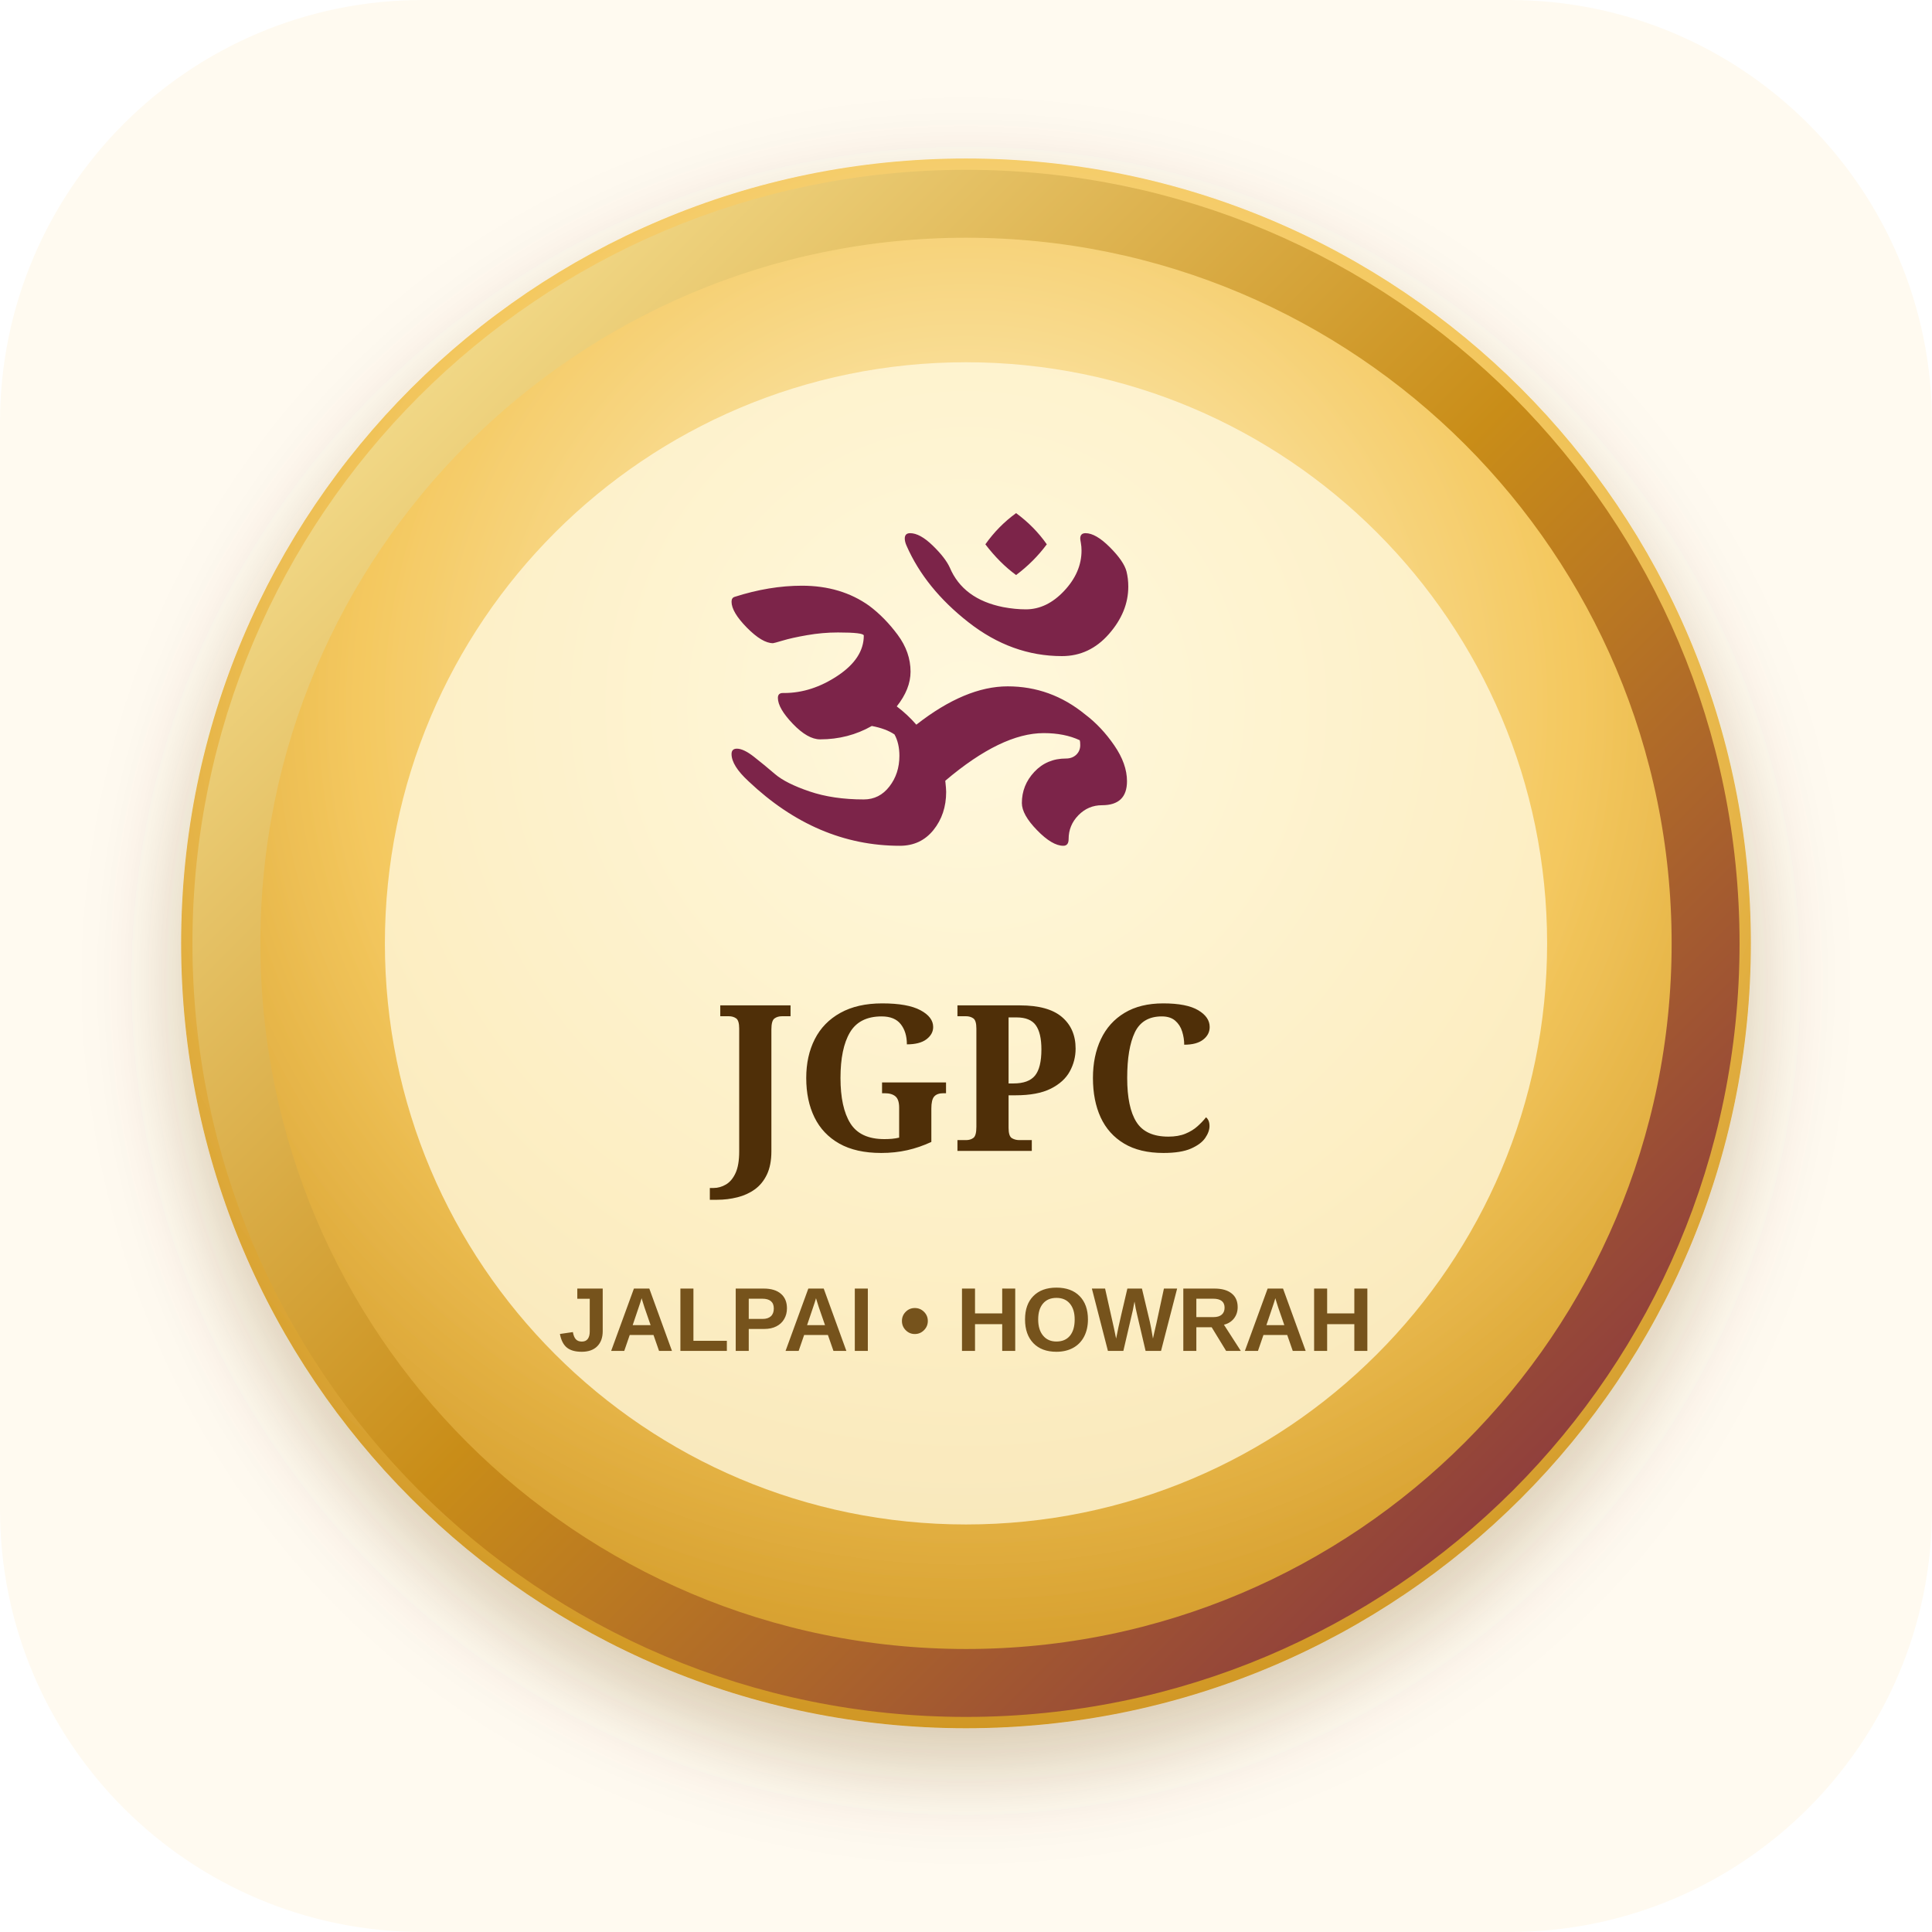
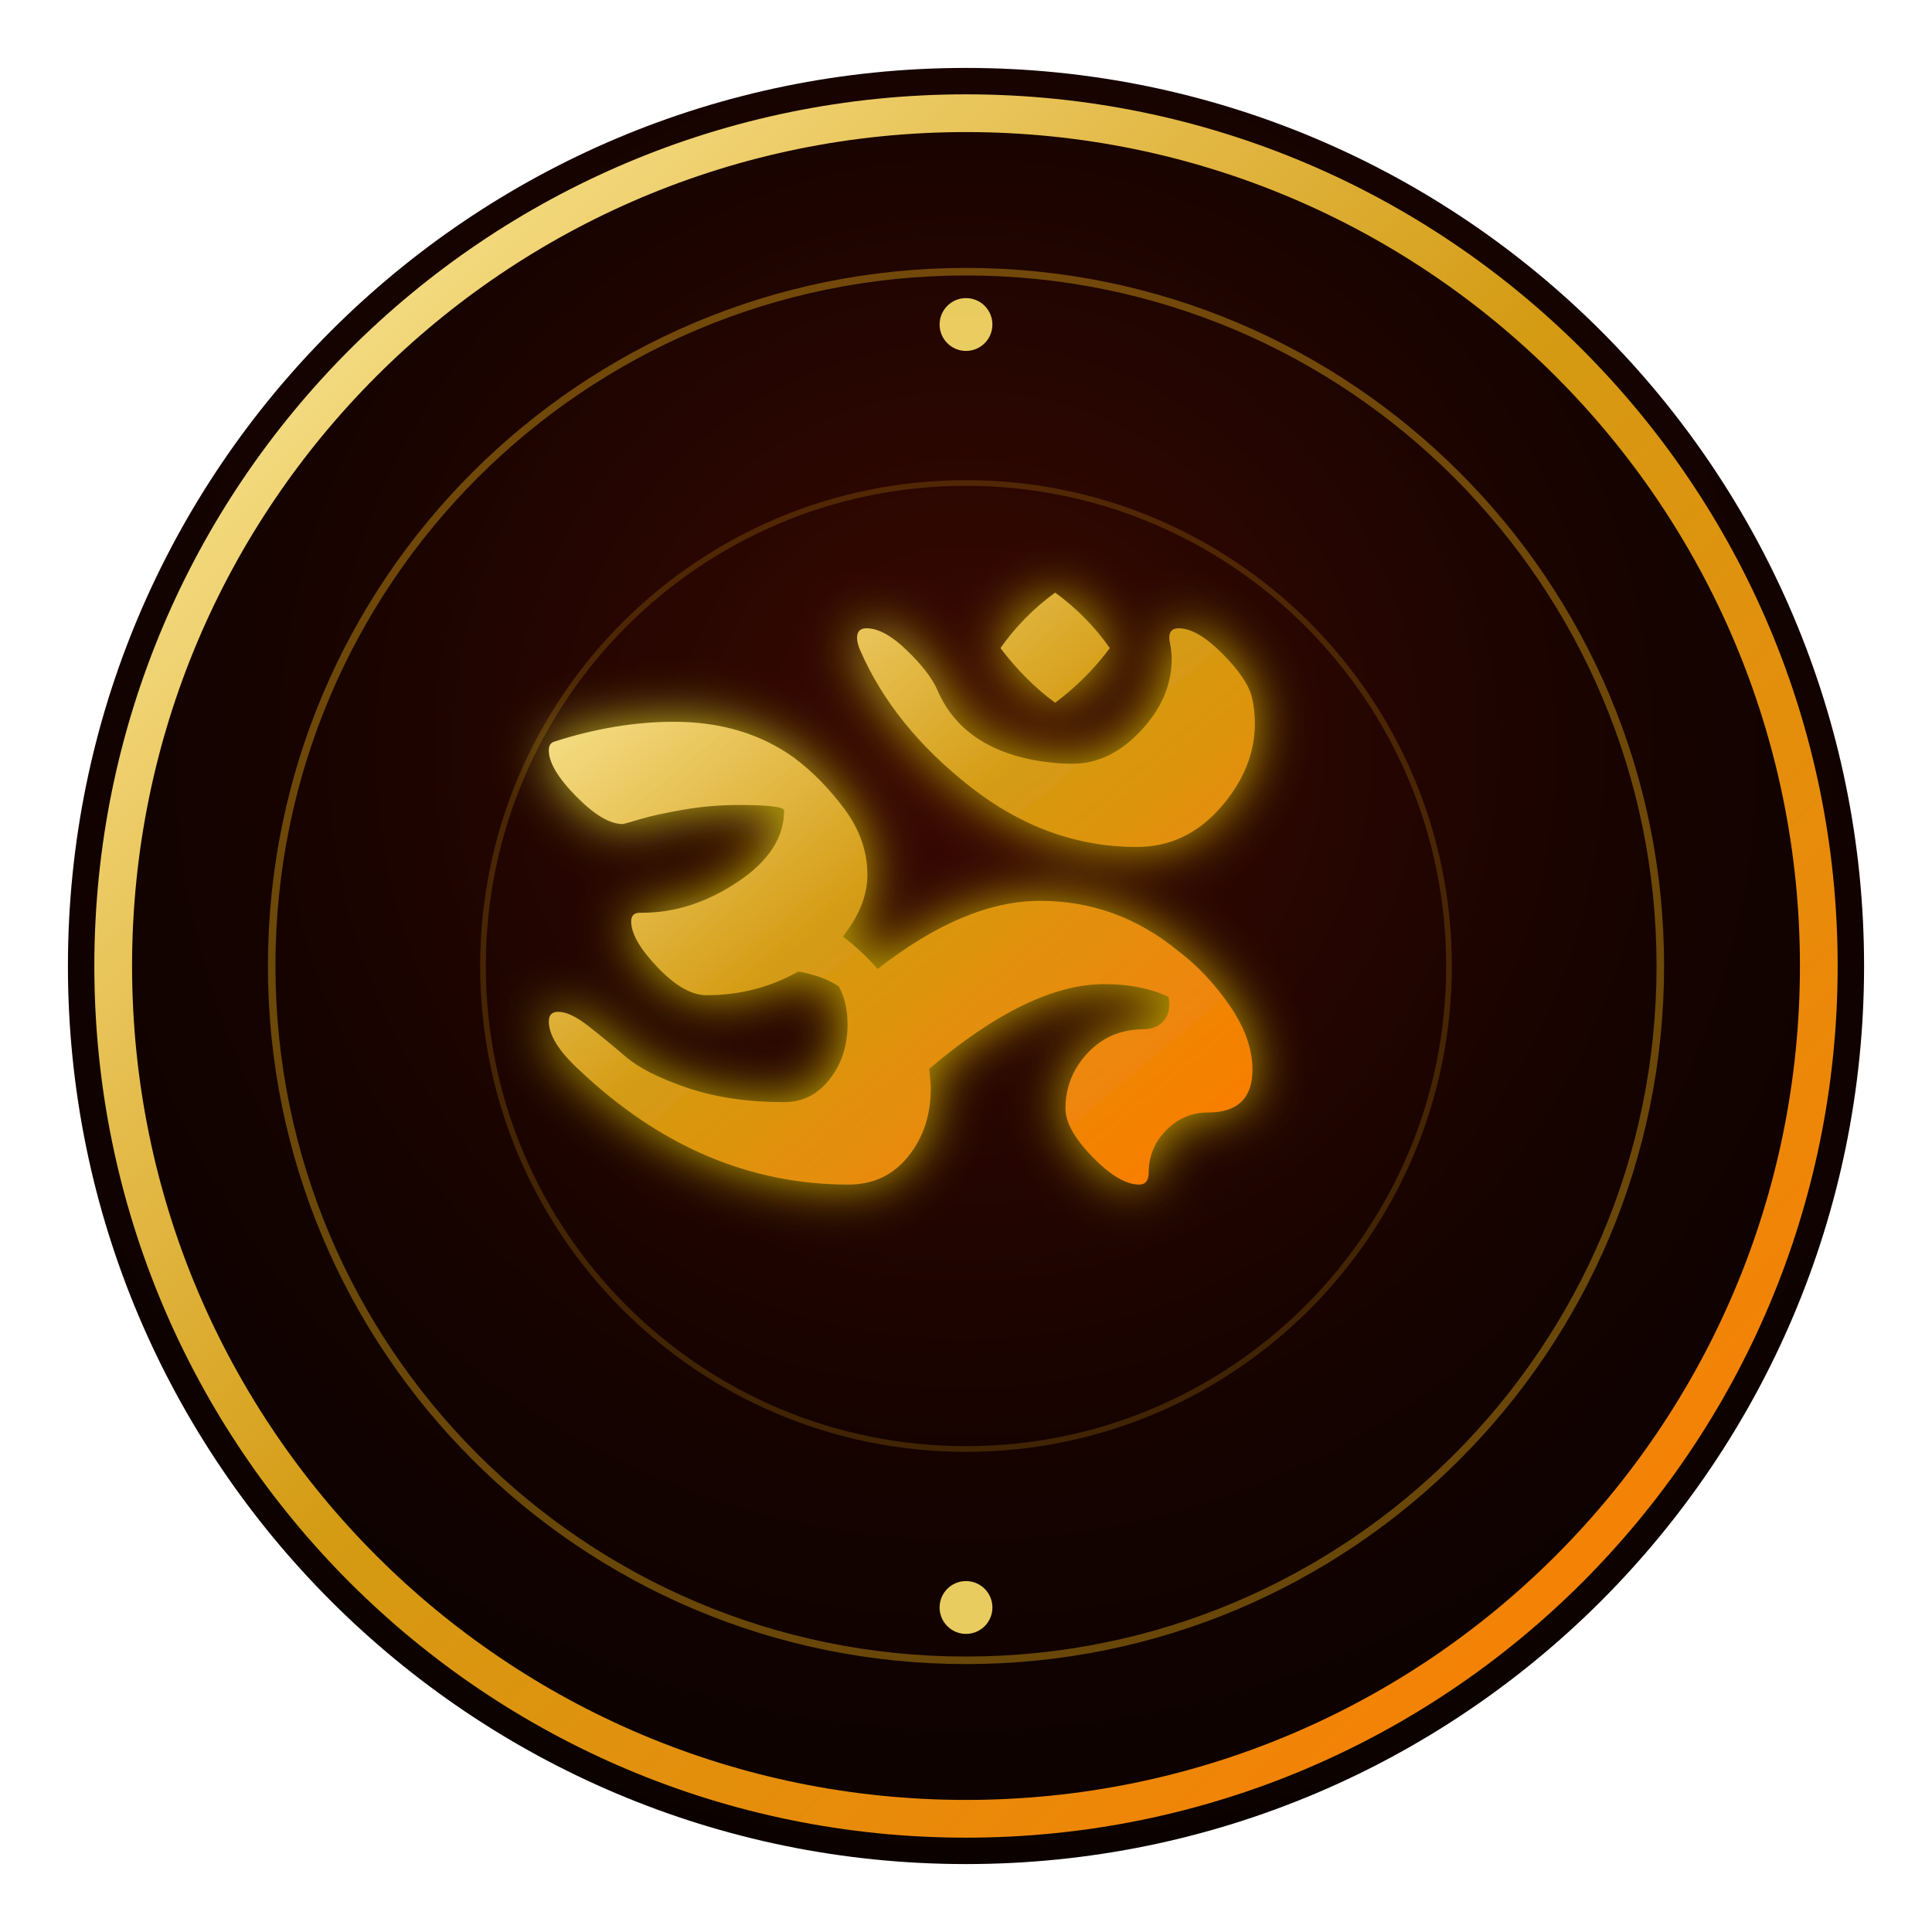
<svg xmlns="http://www.w3.org/2000/svg" viewBox="0 0 512 512" role="img" aria-labelledby="title desc">
  <defs>
-     <radialGradient id="bg" cx="50%" cy="35%" r="70%">
-       <stop offset="0%" stop-color="#fff7d6" />
-       <stop offset="55%" stop-color="#f4c85f" />
-       <stop offset="100%" stop-color="#c98d18" />
+     <radialGradient id="bg" cx="50%" cy="38%" r="70%">
+       <stop offset="0%" stop-color="#3a0902" />
+       <stop offset="55%" stop-color="#160300" />
+       <stop offset="100%" stop-color="#070100" />
    </radialGradient>
-     <linearGradient id="ring" x1="0" x2="1" y1="0" y2="1">
-       <stop offset="0%" stop-color="#fff2ad" />
-       <stop offset="50%" stop-color="#c98d18" />
-       <stop offset="100%" stop-color="#7c2449" />
+     <linearGradient id="gold" x1="0" x2="1" y1="0" y2="1">
+       <stop offset="0%" stop-color="#fff2a8" />
+       <stop offset="48%" stop-color="#d49b13" />
+       <stop offset="100%" stop-color="#ff7900" />
    </linearGradient>
-     <filter id="softShadow" x="-20%" y="-20%" width="140%" height="140%">
-       <feDropShadow dx="0" dy="10" stdDeviation="12" flood-color="#6f4309" flood-opacity="0.28" />
+     <filter id="glow" x="-35%" y="-35%" width="170%" height="170%">
+       <feGaussianBlur stdDeviation="7" result="blur" />
+       <feColorMatrix in="blur" type="matrix" values="1 0 0 0 1 0 .78 0 0 .55 0 0 .18 0 0 0 0 0 .75 0" result="goldGlow" />
+       <feMerge>
+         <feMergeNode in="goldGlow" />
+         <feMergeNode in="SourceGraphic" />
+       </feMerge>
    </filter>
  </defs>
-   <rect width="512" height="512" rx="112" fill="#fffaf0" />
-   <circle cx="256" cy="250" r="208" fill="url(#bg)" filter="url(#softShadow)" />
-   <circle cx="256" cy="250" r="196" fill="none" stroke="url(#ring)" stroke-width="18" />
-   <circle cx="256" cy="250" r="154" fill="#fff8df" opacity="0.78" />
-   <text x="256" y="218" text-anchor="middle" font-family="Georgia,serif" font-size="118" font-weight="700" fill="#7c2449">ॐ</text>
-   <text x="256" y="305" text-anchor="middle" font-family="Georgia,serif" font-size="54" font-weight="800" fill="#4f2f08">JGPC</text>
-   <text x="256" y="358" text-anchor="middle" font-family="Arial,sans-serif" font-size="24" font-weight="800" fill="#76531c">JALPAI • HOWRAH</text>
+   <circle cx="256" cy="256" r="238" fill="url(#bg)" />
+   <circle cx="256" cy="256" r="226" fill="none" stroke="url(#gold)" stroke-width="10" />
+   <circle cx="256" cy="256" r="184" fill="none" stroke="#d49b13" stroke-width="2" opacity="0.45" />
+   <circle cx="256" cy="256" r="128" fill="none" stroke="#d49b13" stroke-width="1.5" opacity="0.22" />
+   <text x="256" y="303" text-anchor="middle" font-family="Georgia, 'Times New Roman', serif" font-size="210" font-weight="700" fill="url(#gold)" filter="url(#glow)">ॐ</text>
+   <circle cx="256" cy="86" r="7" fill="#ffe26a" opacity="0.9" />
+   <circle cx="256" cy="426" r="7" fill="#ffe26a" opacity="0.9" />
</svg>
